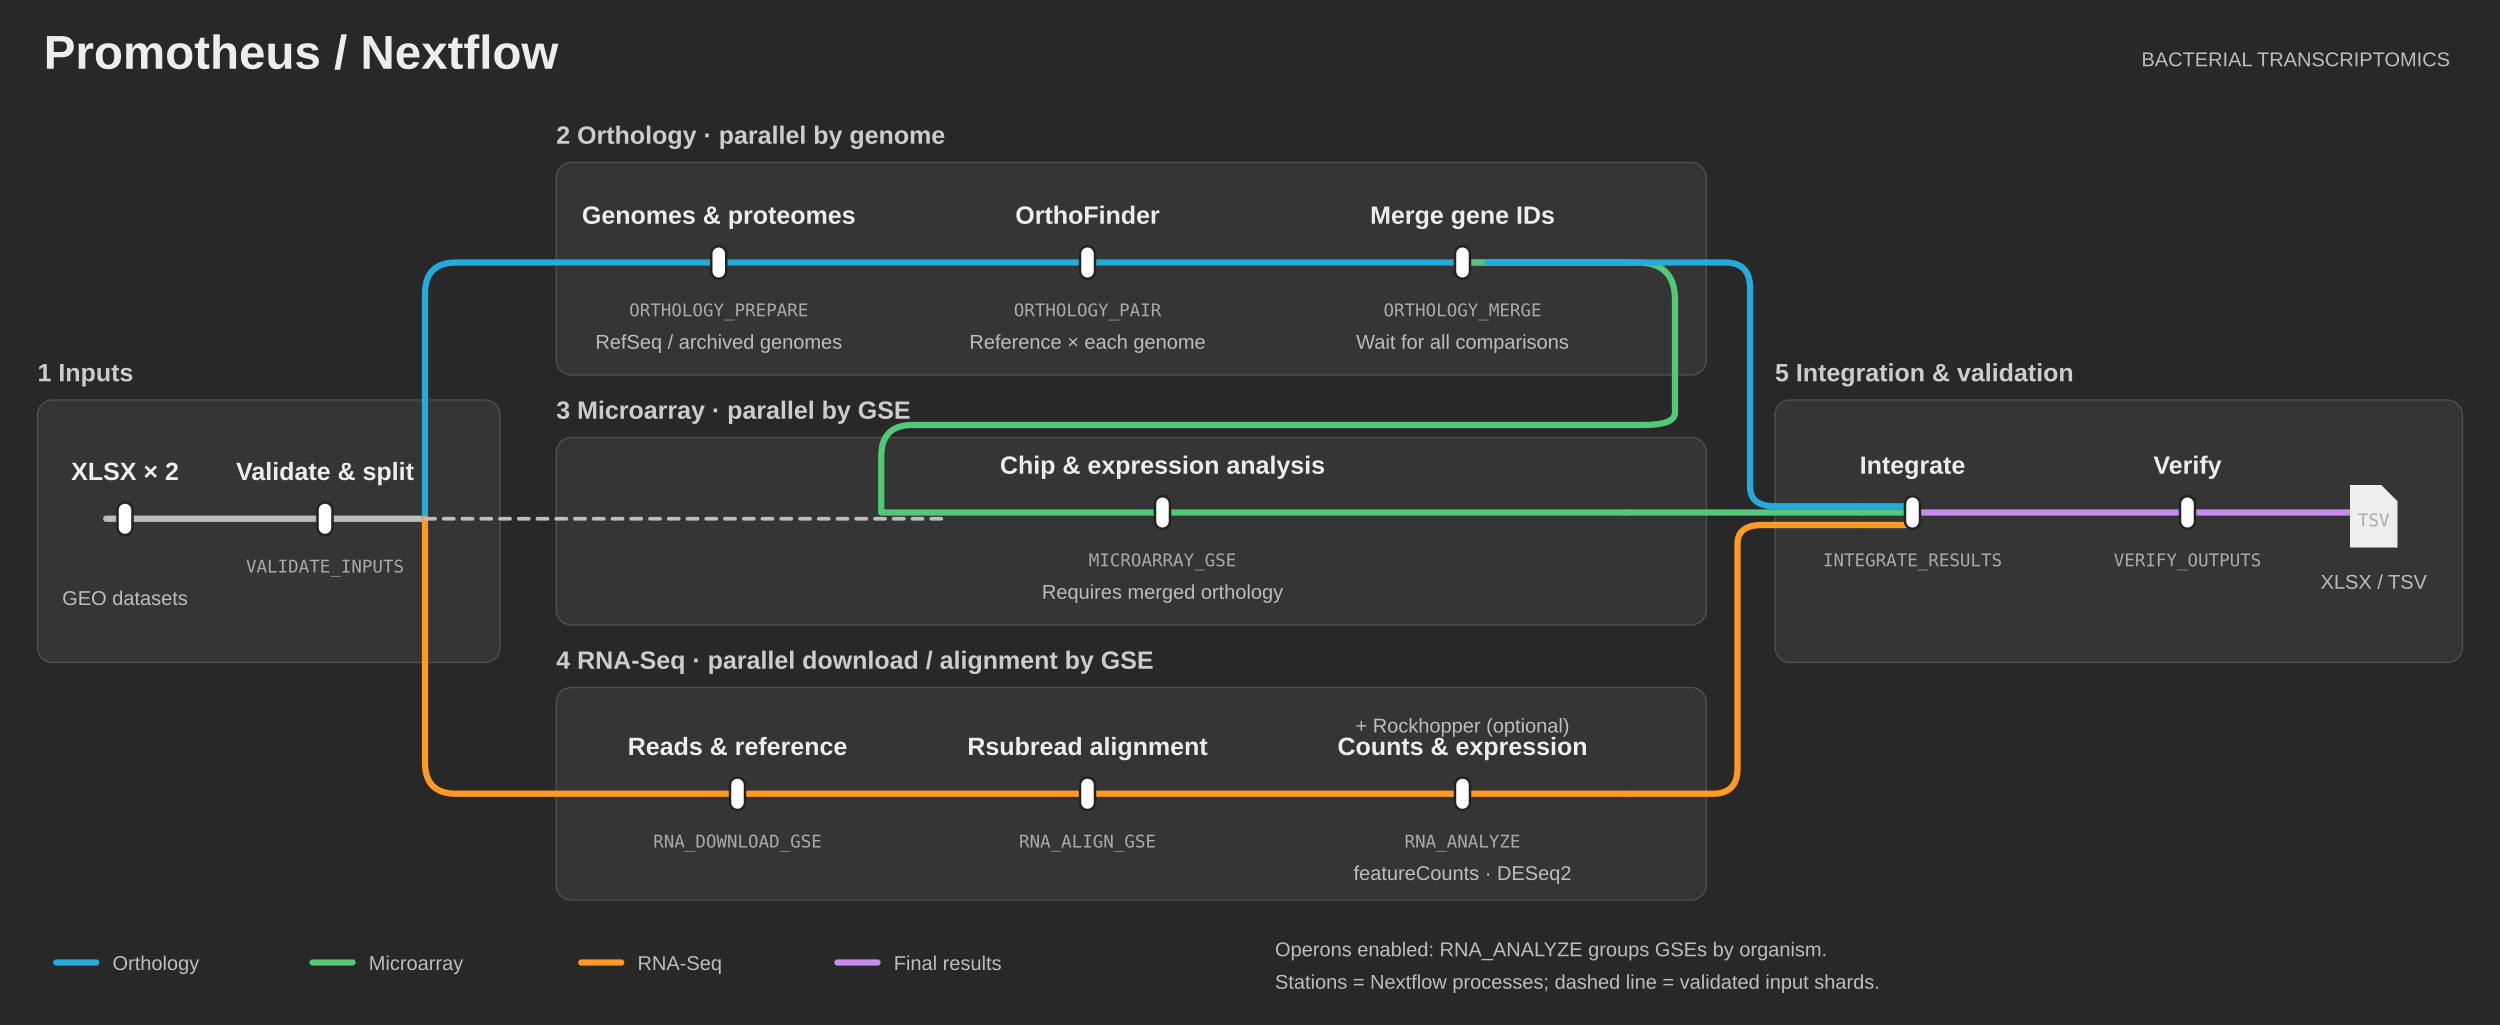
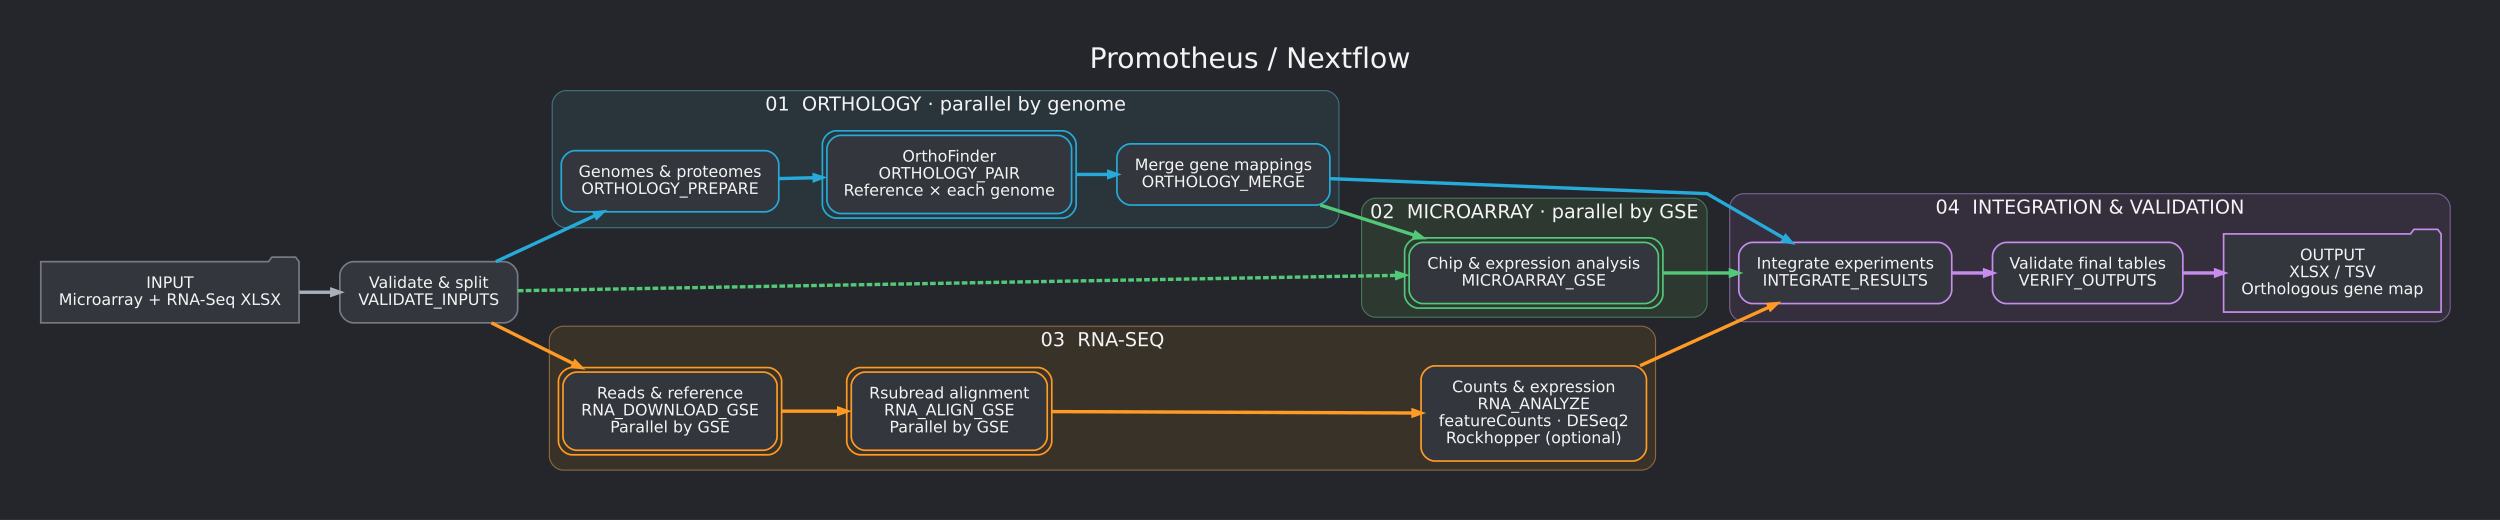
- <svg xmlns="http://www.w3.org/2000/svg" width="2000" height="820" viewBox="0 0 2000 820" role="img" aria-labelledby="title desc">
-   <rect width="2000" height="820" fill="#282828" />
-   <style>text{font-family:Arial,Helvetica,sans-serif;fill:#ededed}.title{font-size:38px;font-weight:700}.section{font-size:20px;font-weight:700;fill:#ccc}.label{font-size:20px;font-weight:700}.detail{font-size:16px;fill:#bdbdbd}.code{font-family:monospace;font-size:14px;fill:#aaa}</style>
-   <text x="35" y="55" class="title" text-anchor="start">Promotheus / Nextflow</text>
-   <text x="1960" y="53" class="detail" text-anchor="end">BACTERIAL TRANSCRIPTOMICS</text>
-   <rect x="30" y="320" width="370" height="210" rx="12" fill="#353535" stroke="#515151" />
-   <text x="30" y="305" class="section" text-anchor="start">1  Inputs</text>
-   <rect x="445" y="130" width="920" height="170" rx="12" fill="#353535" stroke="#515151" />
-   <text x="445" y="115" class="section" text-anchor="start">2  Orthology · parallel by genome</text>
-   <rect x="445" y="350" width="920" height="150" rx="12" fill="#353535" stroke="#515151" />
-   <text x="445" y="335" class="section" text-anchor="start">3  Microarray · parallel by GSE</text>
-   <rect x="445" y="550" width="920" height="170" rx="12" fill="#353535" stroke="#515151" />
-   <text x="445" y="535" class="section" text-anchor="start">4  RNA-Seq · parallel download / alignment by GSE</text>
-   <rect x="1420" y="320" width="550" height="210" rx="12" fill="#353535" stroke="#515151" />
-   <text x="1420" y="305" class="section" text-anchor="start">5  Integration &amp; validation</text>
-   <path d="M85 415 H340" fill="none" stroke="#bdbdbd" stroke-width="5" stroke-linejoin="round" stroke-linecap="round" />
-   <path d="M340 415 V235 Q340 210 365 210 H1300" fill="none" stroke="#26aada" stroke-width="5" stroke-linejoin="round" stroke-linecap="round" />
-   <path d="M340 415 V610 Q340 635 365 635 H1300" fill="none" stroke="#ff9a24" stroke-width="5" stroke-linejoin="round" stroke-linecap="round" />
-   <path d="M340 415 H755" fill="none" stroke="#bdbdbd" stroke-width="3" stroke-linejoin="round" stroke-linecap="round" stroke-dasharray="8 7" />
-   <path d="M1170 210 H1310 Q1340 210 1340 240 V330 Q1340 340 1315 340 H730 Q705 340 705 365 V410 H1300" fill="none" stroke="#52c878" stroke-width="5" stroke-linejoin="round" stroke-linecap="round" />
-   <path d="M1190 210 H1380 Q1400 210 1400 230 V389 Q1400 405 1420 405 H1490" fill="none" stroke="#26aada" stroke-width="5" stroke-linejoin="round" stroke-linecap="round" />
-   <path d="M1300 410 H1490" fill="none" stroke="#52c878" stroke-width="5" stroke-linejoin="round" stroke-linecap="round" />
-   <path d="M1300 635 H1370 Q1390 635 1390 615 V435 Q1390 420 1410 420 H1490" fill="none" stroke="#ff9a24" stroke-width="5" stroke-linejoin="round" stroke-linecap="round" />
-   <path d="M1490 405 H1530" fill="none" stroke="#26aada" stroke-width="5" stroke-linejoin="round" stroke-linecap="round" />
-   <path d="M1490 410 H1530" fill="none" stroke="#52c878" stroke-width="5" stroke-linejoin="round" stroke-linecap="round" />
-   <path d="M1490 420 H1530" fill="none" stroke="#ff9a24" stroke-width="5" stroke-linejoin="round" stroke-linecap="round" />
-   <path d="M1530 410 H1900" fill="none" stroke="#c78cec" stroke-width="5" stroke-linejoin="round" stroke-linecap="round" />
-   <rect x="94" y="402" width="12" height="26" rx="6" fill="#fff" stroke="#222" stroke-width="2" />
-   <text x="100" y="384" class="label" text-anchor="middle">XLSX × 2</text>
-   <text x="100" y="484" class="detail" text-anchor="middle">GEO datasets</text>
-   <rect x="254" y="402" width="12" height="26" rx="6" fill="#fff" stroke="#222" stroke-width="2" />
-   <text x="260" y="384" class="label" text-anchor="middle">Validate &amp; split</text>
-   <text x="260" y="458" class="code" text-anchor="middle">VALIDATE_INPUTS</text>
-   <rect x="569" y="197" width="12" height="26" rx="6" fill="#fff" stroke="#222" stroke-width="2" />
-   <text x="575" y="179" class="label" text-anchor="middle">Genomes &amp; proteomes</text>
-   <text x="575" y="253" class="code" text-anchor="middle">ORTHOLOGY_PREPARE</text>
-   <text x="575" y="279" class="detail" text-anchor="middle">RefSeq / archived genomes</text>
-   <rect x="864" y="197" width="12" height="26" rx="6" fill="#fff" stroke="#222" stroke-width="2" />
-   <text x="870" y="179" class="label" text-anchor="middle">OrthoFinder</text>
-   <text x="870" y="253" class="code" text-anchor="middle">ORTHOLOGY_PAIR</text>
-   <text x="870" y="279" class="detail" text-anchor="middle">Reference × each genome</text>
-   <rect x="1164" y="197" width="12" height="26" rx="6" fill="#fff" stroke="#222" stroke-width="2" />
-   <text x="1170" y="179" class="label" text-anchor="middle">Merge gene IDs</text>
-   <text x="1170" y="253" class="code" text-anchor="middle">ORTHOLOGY_MERGE</text>
-   <text x="1170" y="279" class="detail" text-anchor="middle">Wait for all comparisons</text>
-   <rect x="924" y="397" width="12" height="26" rx="6" fill="#fff" stroke="#222" stroke-width="2" />
-   <text x="930" y="379" class="label" text-anchor="middle">Chip &amp; expression analysis</text>
-   <text x="930" y="453" class="code" text-anchor="middle">MICROARRAY_GSE</text>
-   <text x="930" y="479" class="detail" text-anchor="middle">Requires merged orthology</text>
-   <rect x="584" y="622" width="12" height="26" rx="6" fill="#fff" stroke="#222" stroke-width="2" />
-   <text x="590" y="604" class="label" text-anchor="middle">Reads &amp; reference</text>
-   <text x="590" y="678" class="code" text-anchor="middle">RNA_DOWNLOAD_GSE</text>
-   <rect x="864" y="622" width="12" height="26" rx="6" fill="#fff" stroke="#222" stroke-width="2" />
-   <text x="870" y="604" class="label" text-anchor="middle">Rsubread alignment</text>
-   <text x="870" y="678" class="code" text-anchor="middle">RNA_ALIGN_GSE</text>
-   <rect x="1164" y="622" width="12" height="26" rx="6" fill="#fff" stroke="#222" stroke-width="2" />
-   <text x="1170" y="604" class="label" text-anchor="middle">Counts &amp; expression</text>
-   <text x="1170" y="678" class="code" text-anchor="middle">RNA_ANALYZE</text>
-   <text x="1170" y="704" class="detail" text-anchor="middle">featureCounts · DESeq2</text>
-   <text x="1170" y="586" class="detail" text-anchor="middle">+ Rockhopper (optional)</text>
-   <rect x="1524" y="397" width="12" height="26" rx="6" fill="#fff" stroke="#222" stroke-width="2" />
-   <text x="1530" y="379" class="label" text-anchor="middle">Integrate</text>
-   <text x="1530" y="453" class="code" text-anchor="middle">INTEGRATE_RESULTS</text>
-   <rect x="1744" y="397" width="12" height="26" rx="6" fill="#fff" stroke="#222" stroke-width="2" />
-   <text x="1750" y="379" class="label" text-anchor="middle">Verify</text>
-   <text x="1750" y="453" class="code" text-anchor="middle">VERIFY_OUTPUTS</text>
-   <path d="M1880 388 H1905 L1918 401 V438 H1880 Z" fill="#eee" />
-   <text x="1899" y="421" class="code" text-anchor="middle">TSV</text>
-   <text x="1899" y="471" class="detail" text-anchor="middle">XLSX / TSV</text>
-   <path d="M45 770 h32" fill="none" stroke="#26aada" stroke-width="5" stroke-linejoin="round" stroke-linecap="round" />
-   <text x="90" y="776" class="detail" text-anchor="start">Orthology</text>
-   <path d="M250 770 h32" fill="none" stroke="#52c878" stroke-width="5" stroke-linejoin="round" stroke-linecap="round" />
-   <text x="295" y="776" class="detail" text-anchor="start">Microarray</text>
-   <path d="M465 770 h32" fill="none" stroke="#ff9a24" stroke-width="5" stroke-linejoin="round" stroke-linecap="round" />
-   <text x="510" y="776" class="detail" text-anchor="start">RNA-Seq</text>
-   <path d="M670 770 h32" fill="none" stroke="#c78cec" stroke-width="5" stroke-linejoin="round" stroke-linecap="round" />
-   <text x="715" y="776" class="detail" text-anchor="start">Final results</text>
-   <text x="1020" y="765" class="detail" text-anchor="start">Operons enabled: RNA_ANALYZE groups GSEs by organism.</text>
-   <text x="1020" y="791" class="detail" text-anchor="start">Stations = Nextflow processes; dashed line = validated input shards.</text>
+ <svg xmlns="http://www.w3.org/2000/svg" width="2207pt" height="459pt" viewBox="0.00 0.00 2207.00 459.00">
+   <g id="graph0" class="graph" transform="scale(1 1) rotate(0) translate(36 423)">
+     <polygon fill="#24262b" stroke="transparent" points="-36,36 -36,-423 2171,-423 2171,36 -36,36" />
+     <text text-anchor="middle" x="1067.5" y="-363" font-family="DejaVu Sans" font-size="25.00" fill="#f4f4f4">Promotheus / Nextflow</text>
+     <g id="clust1" class="cluster">
+       <path fill="#29343b" stroke="#427281" d="M463.5,-222C463.5,-222 1134,-222 1134,-222 1140,-222 1146,-228 1146,-234 1146,-234 1146,-331 1146,-331 1146,-337 1140,-343 1134,-343 1134,-343 463.5,-343 463.5,-343 457.5,-343 451.5,-337 451.5,-331 451.5,-331 451.5,-234 451.5,-234 451.5,-228 457.5,-222 463.5,-222" />
+       <text text-anchor="middle" x="798.75" y="-325.4" font-family="DejaVu Sans" font-size="17.00" fill="#f4f4f4">01  ORTHOLOGY · parallel by genome</text>
+     </g>
+     <g id="clust2" class="cluster">
+       <path fill="#2c3830" stroke="#49765a" d="M1178,-143C1178,-143 1459,-143 1459,-143 1465,-143 1471,-149 1471,-155 1471,-155 1471,-236 1471,-236 1471,-242 1465,-248 1459,-248 1459,-248 1178,-248 1178,-248 1172,-248 1166,-242 1166,-236 1166,-236 1166,-155 1166,-155 1166,-149 1172,-143 1178,-143" />
+       <text text-anchor="middle" x="1318.5" y="-230.4" font-family="DejaVu Sans" font-size="17.00" fill="#f4f4f4">02  MICROARRAY · parallel by GSE</text>
+     </g>
+     <g id="clust3" class="cluster">
+       <path fill="#393229" stroke="#8c683b" d="M461,-8C461,-8 1413.5,-8 1413.5,-8 1419.5,-8 1425.5,-14 1425.5,-20 1425.5,-20 1425.5,-123 1425.5,-123 1425.5,-129 1419.5,-135 1413.5,-135 1413.5,-135 461,-135 461,-135 455,-135 449,-129 449,-123 449,-123 449,-20 449,-20 449,-14 455,-8 461,-8" />
+       <text text-anchor="middle" x="937.25" y="-117.4" font-family="DejaVu Sans" font-size="17.00" fill="#f4f4f4">03  RNA-SEQ</text>
+     </g>
+     <g id="clust4" class="cluster">
+       <path fill="#342e3d" stroke="#78628e" d="M1503,-139C1503,-139 2115,-139 2115,-139 2121,-139 2127,-145 2127,-151 2127,-151 2127,-240 2127,-240 2127,-246 2121,-252 2115,-252 2115,-252 1503,-252 1503,-252 1497,-252 1491,-246 1491,-240 1491,-240 1491,-151 1491,-151 1491,-145 1497,-139 1503,-139" />
+       <text text-anchor="middle" x="1809" y="-234.4" font-family="DejaVu Sans" font-size="17.00" fill="#f4f4f4">04  INTEGRATION &amp; VALIDATION</text>
+     </g>
+     <g id="node1" class="node">
+       <polygon fill="#33363d" stroke="#747984" stroke-width="1.5" points="228,-192 225,-196 204,-196 201,-192 0,-192 0,-138 228,-138 228,-192" />
+       <text text-anchor="middle" x="114" y="-168.8" font-family="DejaVu Sans" font-size="14.00" fill="#f4f4f4">INPUT</text>
+       <text text-anchor="middle" x="114" y="-153.8" font-family="DejaVu Sans" font-size="14.00" fill="#f4f4f4">Microarray + RNA-Seq XLSX</text>
+     </g>
+     <g id="node2" class="node">
+       <path fill="#33363d" stroke="#747984" stroke-width="1.5" d="M409,-192C409,-192 276,-192 276,-192 270,-192 264,-186 264,-180 264,-180 264,-150 264,-150 264,-144 270,-138 276,-138 276,-138 409,-138 409,-138 415,-138 421,-144 421,-150 421,-150 421,-180 421,-180 421,-186 415,-192 409,-192" />
+       <text text-anchor="middle" x="342.5" y="-168.8" font-family="DejaVu Sans" font-size="14.00" fill="#f4f4f4">Validate &amp; split</text>
+       <text text-anchor="middle" x="342.5" y="-153.8" font-family="DejaVu Sans" font-size="14.00" fill="#f4f4f4">VALIDATE_INPUTS</text>
+     </g>
+     <g id="edge7" class="edge">
+       <path fill="none" stroke="#aab0ba" stroke-width="3" d="M228.25,-165C237.86,-165 247.46,-165 256.79,-165" />
+       <polygon fill="#aab0ba" stroke="#aab0ba" stroke-width="3" points="256.87,-167.45 263.87,-165 256.87,-162.55 256.87,-167.45" />
+     </g>
+     <g id="node3" class="node">
+       <path fill="#33363d" stroke="#26aada" stroke-width="1.5" d="M639.5,-290C639.5,-290 471.5,-290 471.5,-290 465.5,-290 459.5,-284 459.5,-278 459.5,-278 459.5,-248 459.5,-248 459.5,-242 465.5,-236 471.5,-236 471.5,-236 639.5,-236 639.5,-236 645.5,-236 651.5,-242 651.5,-248 651.5,-248 651.5,-278 651.5,-278 651.5,-284 645.5,-290 639.5,-290" />
+       <text text-anchor="middle" x="555.5" y="-266.8" font-family="DejaVu Sans" font-size="14.00" fill="#f4f4f4">Genomes &amp; proteomes</text>
+       <text text-anchor="middle" x="555.5" y="-251.8" font-family="DejaVu Sans" font-size="14.00" fill="#f4f4f4">ORTHOLOGY_PREPARE</text>
+     </g>
+     <g id="edge8" class="edge">
+       <path fill="none" stroke="#26aada" stroke-width="3" d="M401.72,-192.04C428.93,-204.68 461.44,-219.78 489.46,-232.79" />
+       <polygon fill="#26aada" stroke="#26aada" stroke-width="3" points="488.73,-235.15 496.11,-235.88 490.79,-230.71 488.73,-235.15" />
+     </g>
+     <g id="node6" class="node">
+       <path fill="#33363d" stroke="#52c878" stroke-width="1.5" d="M1416,-209C1416,-209 1220,-209 1220,-209 1214,-209 1208,-203 1208,-197 1208,-197 1208,-167 1208,-167 1208,-161 1214,-155 1220,-155 1220,-155 1416,-155 1416,-155 1422,-155 1428,-161 1428,-167 1428,-167 1428,-197 1428,-197 1428,-203 1422,-209 1416,-209" />
+       <path fill="none" stroke="#52c878" stroke-width="1.5" d="M1420,-213C1420,-213 1216,-213 1216,-213 1210,-213 1204,-207 1204,-201 1204,-201 1204,-163 1204,-163 1204,-157 1210,-151 1216,-151 1216,-151 1420,-151 1420,-151 1426,-151 1432,-157 1432,-163 1432,-163 1432,-201 1432,-201 1432,-207 1426,-213 1420,-213" />
+       <text text-anchor="middle" x="1318" y="-185.8" font-family="DejaVu Sans" font-size="14.00" fill="#f4f4f4">Chip &amp; expression analysis</text>
+       <text text-anchor="middle" x="1318" y="-170.8" font-family="DejaVu Sans" font-size="14.00" fill="#f4f4f4">MICROARRAY_GSE</text>
+     </g>
+     <g id="edge10" class="edge">
+       <path fill="none" stroke="#52c878" stroke-width="3" stroke-dasharray="5,2" d="M421.11,-166.36C590.5,-169.31 994.34,-176.37 1196.86,-179.9" />
+       <polygon fill="#52c878" stroke="#52c878" stroke-width="3" points="1196.94,-182.35 1203.98,-180.03 1197.03,-177.45 1196.94,-182.35" />
+     </g>
+     <g id="node7" class="node">
+       <path fill="#33363d" stroke="#ff9a24" stroke-width="1.5" d="M638,-94.5C638,-94.5 473,-94.5 473,-94.5 467,-94.5 461,-88.5 461,-82.5 461,-82.5 461,-37.5 461,-37.5 461,-31.5 467,-25.5 473,-25.5 473,-25.5 638,-25.5 638,-25.5 644,-25.5 650,-31.5 650,-37.5 650,-37.5 650,-82.5 650,-82.5 650,-88.5 644,-94.5 638,-94.5" />
+       <path fill="none" stroke="#ff9a24" stroke-width="1.5" d="M642,-98.5C642,-98.5 469,-98.5 469,-98.5 463,-98.5 457,-92.5 457,-86.5 457,-86.5 457,-33.5 457,-33.5 457,-27.5 463,-21.5 469,-21.5 469,-21.5 642,-21.5 642,-21.5 648,-21.5 654,-27.5 654,-33.5 654,-33.5 654,-86.5 654,-86.5 654,-92.5 648,-98.5 642,-98.5" />
+       <text text-anchor="middle" x="555.5" y="-71.3" font-family="DejaVu Sans" font-size="14.00" fill="#f4f4f4">Reads &amp; reference</text>
+       <text text-anchor="middle" x="555.5" y="-56.3" font-family="DejaVu Sans" font-size="14.00" fill="#f4f4f4">RNA_DOWNLOAD_GSE</text>
+       <text text-anchor="middle" x="555.5" y="-41.3" font-family="DejaVu Sans" font-size="14.00" fill="#f4f4f4">Parallel by GSE</text>
+     </g>
+     <g id="edge9" class="edge">
+       <path fill="none" stroke="#ff9a24" stroke-width="3" d="M397.84,-137.96C419.92,-126.97 445.95,-114.02 470.38,-101.86" />
+       <polygon fill="#ff9a24" stroke="#ff9a24" stroke-width="3" points="471.71,-103.94 476.88,-98.62 469.53,-99.55 471.71,-103.94" />
+     </g>
+     <g id="node4" class="node">
+       <path fill="#33363d" stroke="#26aada" stroke-width="1.5" d="M898,-303.5C898,-303.5 706,-303.5 706,-303.5 700,-303.5 694,-297.5 694,-291.5 694,-291.5 694,-246.5 694,-246.5 694,-240.5 700,-234.5 706,-234.5 706,-234.5 898,-234.5 898,-234.5 904,-234.5 910,-240.5 910,-246.5 910,-246.5 910,-291.5 910,-291.5 910,-297.5 904,-303.5 898,-303.5" />
+       <path fill="none" stroke="#26aada" stroke-width="1.5" d="M902,-307.5C902,-307.5 702,-307.5 702,-307.5 696,-307.5 690,-301.5 690,-295.5 690,-295.5 690,-242.5 690,-242.5 690,-236.5 696,-230.5 702,-230.5 702,-230.5 902,-230.5 902,-230.5 908,-230.5 914,-236.5 914,-242.5 914,-242.5 914,-295.5 914,-295.5 914,-301.5 908,-307.5 902,-307.5" />
+       <text text-anchor="middle" x="802" y="-280.3" font-family="DejaVu Sans" font-size="14.00" fill="#f4f4f4">OrthoFinder</text>
+       <text text-anchor="middle" x="802" y="-265.3" font-family="DejaVu Sans" font-size="14.00" fill="#f4f4f4">ORTHOLOGY_PAIR</text>
+       <text text-anchor="middle" x="802" y="-250.3" font-family="DejaVu Sans" font-size="14.00" fill="#f4f4f4">Reference × each genome</text>
+     </g>
+     <g id="edge1" class="edge">
+       <path fill="none" stroke="#26aada" stroke-width="3" d="M651.73,-265.34C661.86,-265.59 672.25,-265.84 682.61,-266.09" />
+       <polygon fill="#26aada" stroke="#26aada" stroke-width="3" points="682.71,-268.55 689.77,-266.27 682.83,-263.65 682.71,-268.55" />
+     </g>
+     <g id="node5" class="node">
+       <path fill="#33363d" stroke="#26aada" stroke-width="1.5" d="M1126,-296C1126,-296 962,-296 962,-296 956,-296 950,-290 950,-284 950,-284 950,-254 950,-254 950,-248 956,-242 962,-242 962,-242 1126,-242 1126,-242 1132,-242 1138,-248 1138,-254 1138,-254 1138,-284 1138,-284 1138,-290 1132,-296 1126,-296" />
+       <text text-anchor="middle" x="1044" y="-272.8" font-family="DejaVu Sans" font-size="14.00" fill="#f4f4f4">Merge gene mappings</text>
+       <text text-anchor="middle" x="1044" y="-257.8" font-family="DejaVu Sans" font-size="14.00" fill="#f4f4f4">ORTHOLOGY_MERGE</text>
+     </g>
+     <g id="edge2" class="edge">
+       <path fill="none" stroke="#26aada" stroke-width="3" d="M914.22,-269C923.7,-269 933.25,-269 942.63,-269" />
+       <polygon fill="#26aada" stroke="#26aada" stroke-width="3" points="942.78,-271.45 949.78,-269 942.78,-266.55 942.78,-271.45" />
+     </g>
+     <g id="edge11" class="edge">
+       <path fill="none" stroke="#52c878" stroke-width="3" d="M1129.57,-241.95C1155.88,-233.53 1185.2,-224.16 1212.69,-215.36" />
+       <polygon fill="#52c878" stroke="#52c878" stroke-width="3" points="1213.72,-217.61 1219.64,-213.14 1212.23,-212.94 1213.72,-217.61" />
+     </g>
+     <g id="node10" class="node">
+       <path fill="#33363d" stroke="#c78cec" stroke-width="1.5" d="M1675,-209C1675,-209 1511,-209 1511,-209 1505,-209 1499,-203 1499,-197 1499,-197 1499,-167 1499,-167 1499,-161 1505,-155 1511,-155 1511,-155 1675,-155 1675,-155 1681,-155 1687,-161 1687,-167 1687,-167 1687,-197 1687,-197 1687,-203 1681,-209 1675,-209" />
+       <text text-anchor="middle" x="1593" y="-185.8" font-family="DejaVu Sans" font-size="14.00" fill="#f4f4f4">Integrate experiments</text>
+       <text text-anchor="middle" x="1593" y="-170.8" font-family="DejaVu Sans" font-size="14.00" fill="#f4f4f4">INTEGRATE_RESULTS</text>
+     </g>
+     <g id="edge12" class="edge">
+       <path fill="none" stroke="#26aada" stroke-width="3" d="M1138.22,-265.28C1263.6,-260.28 1471,-252 1471,-252 1471,-252 1506.3,-231.58 1538.77,-212.79" />
+       <polygon fill="#26aada" stroke="#26aada" stroke-width="3" points="1540.39,-214.69 1545.22,-209.06 1537.93,-210.45 1540.39,-214.69" />
+     </g>
+     <g id="edge13" class="edge">
+       <path fill="none" stroke="#52c878" stroke-width="3" d="M1432.01,-182C1451.74,-182 1472.14,-182 1491.5,-182" />
+       <polygon fill="#52c878" stroke="#52c878" stroke-width="3" points="1491.58,-184.45 1498.58,-182 1491.58,-179.55 1491.58,-184.45" />
+     </g>
+     <g id="node8" class="node">
+       <path fill="#33363d" stroke="#ff9a24" stroke-width="1.5" d="M876.5,-94.5C876.5,-94.5 727.5,-94.5 727.5,-94.5 721.5,-94.5 715.5,-88.5 715.5,-82.5 715.5,-82.5 715.5,-37.5 715.5,-37.5 715.5,-31.5 721.5,-25.5 727.5,-25.5 727.5,-25.5 876.5,-25.5 876.5,-25.5 882.5,-25.5 888.5,-31.5 888.5,-37.5 888.5,-37.5 888.5,-82.5 888.5,-82.5 888.5,-88.5 882.5,-94.5 876.5,-94.5" />
+       <path fill="none" stroke="#ff9a24" stroke-width="1.5" d="M880.5,-98.5C880.5,-98.5 723.5,-98.5 723.5,-98.5 717.5,-98.5 711.5,-92.5 711.5,-86.5 711.5,-86.5 711.5,-33.5 711.5,-33.5 711.5,-27.5 717.5,-21.5 723.5,-21.5 723.5,-21.5 880.5,-21.5 880.5,-21.5 886.5,-21.5 892.5,-27.5 892.5,-33.5 892.5,-33.5 892.5,-86.5 892.5,-86.5 892.5,-92.5 886.5,-98.5 880.5,-98.5" />
+       <text text-anchor="middle" x="802" y="-71.3" font-family="DejaVu Sans" font-size="14.00" fill="#f4f4f4">Rsubread alignment</text>
+       <text text-anchor="middle" x="802" y="-56.3" font-family="DejaVu Sans" font-size="14.00" fill="#f4f4f4">RNA_ALIGN_GSE</text>
+       <text text-anchor="middle" x="802" y="-41.3" font-family="DejaVu Sans" font-size="14.00" fill="#f4f4f4">Parallel by GSE</text>
+     </g>
+     <g id="edge3" class="edge">
+       <path fill="none" stroke="#ff9a24" stroke-width="3" d="M654.19,-60C670.71,-60 687.87,-60 704.37,-60" />
+       <polygon fill="#ff9a24" stroke="#ff9a24" stroke-width="3" points="704.39,-62.45 711.39,-60 704.39,-57.55 704.39,-62.45" />
+     </g>
+     <g id="node9" class="node">
+       <path fill="#33363d" stroke="#ff9a24" stroke-width="1.5" d="M1405.5,-100C1405.5,-100 1230.5,-100 1230.5,-100 1224.5,-100 1218.5,-94 1218.5,-88 1218.5,-88 1218.5,-28 1218.5,-28 1218.5,-22 1224.5,-16 1230.5,-16 1230.5,-16 1405.5,-16 1405.5,-16 1411.5,-16 1417.5,-22 1417.5,-28 1417.5,-28 1417.5,-88 1417.5,-88 1417.5,-94 1411.5,-100 1405.5,-100" />
+       <text text-anchor="middle" x="1318" y="-76.8" font-family="DejaVu Sans" font-size="14.00" fill="#f4f4f4">Counts &amp; expression</text>
+       <text text-anchor="middle" x="1318" y="-61.8" font-family="DejaVu Sans" font-size="14.00" fill="#f4f4f4">RNA_ANALYZE</text>
+       <text text-anchor="middle" x="1318" y="-46.8" font-family="DejaVu Sans" font-size="14.00" fill="#f4f4f4">featureCounts · DESeq2</text>
+       <text text-anchor="middle" x="1318" y="-31.8" font-family="DejaVu Sans" font-size="14.00" fill="#f4f4f4">Rockhopper (optional)</text>
+     </g>
+     <g id="edge4" class="edge">
+       <path fill="none" stroke="#ff9a24" stroke-width="3" d="M892.53,-59.65C981.25,-59.31 1117.14,-58.78 1211.16,-58.41" />
+       <polygon fill="#ff9a24" stroke="#ff9a24" stroke-width="3" points="1211.43,-60.86 1218.42,-58.38 1211.41,-55.96 1211.43,-60.86" />
+     </g>
+     <g id="edge14" class="edge">
+       <path fill="none" stroke="#ff9a24" stroke-width="3" d="M1411.81,-100.15C1449.19,-117.14 1491.47,-136.34 1525.67,-151.87" />
+       <polygon fill="#ff9a24" stroke="#ff9a24" stroke-width="3" points="1525.02,-154.27 1532.4,-154.93 1527.04,-149.81 1525.02,-154.27" />
+     </g>
+     <g id="node11" class="node">
+       <path fill="#33363d" stroke="#c78cec" stroke-width="1.5" d="M1879,-209C1879,-209 1735,-209 1735,-209 1729,-209 1723,-203 1723,-197 1723,-197 1723,-167 1723,-167 1723,-161 1729,-155 1735,-155 1735,-155 1879,-155 1879,-155 1885,-155 1891,-161 1891,-167 1891,-167 1891,-197 1891,-197 1891,-203 1885,-209 1879,-209" />
+       <text text-anchor="middle" x="1807" y="-185.8" font-family="DejaVu Sans" font-size="14.00" fill="#f4f4f4">Validate final tables</text>
+       <text text-anchor="middle" x="1807" y="-170.8" font-family="DejaVu Sans" font-size="14.00" fill="#f4f4f4">VERIFY_OUTPUTS</text>
+     </g>
+     <g id="edge5" class="edge">
+       <path fill="none" stroke="#c78cec" stroke-width="3" d="M1687.29,-182C1696.77,-182 1706.38,-182 1715.81,-182" />
+       <polygon fill="#c78cec" stroke="#c78cec" stroke-width="3" points="1715.99,-184.45 1722.99,-182 1715.99,-179.55 1715.99,-184.45" />
+     </g>
+     <g id="node12" class="node">
+       <polygon fill="#33363d" stroke="#c78cec" stroke-width="1.5" points="2119,-216.5 2116,-220.5 2095,-220.5 2092,-216.5 1927,-216.5 1927,-147.5 2119,-147.5 2119,-216.5" />
+       <text text-anchor="middle" x="2023" y="-193.3" font-family="DejaVu Sans" font-size="14.00" fill="#f4f4f4">OUTPUT</text>
+       <text text-anchor="middle" x="2023" y="-178.3" font-family="DejaVu Sans" font-size="14.00" fill="#f4f4f4">XLSX / TSV</text>
+       <text text-anchor="middle" x="2023" y="-163.3" font-family="DejaVu Sans" font-size="14.00" fill="#f4f4f4">Orthologous gene map</text>
+     </g>
+     <g id="edge6" class="edge">
+       <path fill="none" stroke="#c78cec" stroke-width="3" d="M1891.04,-182C1900.5,-182 1910.22,-182 1919.88,-182" />
+       <polygon fill="#c78cec" stroke="#c78cec" stroke-width="3" points="1919.9,-184.45 1926.9,-182 1919.9,-179.55 1919.9,-184.45" />
+     </g>
+   </g>
</svg>
